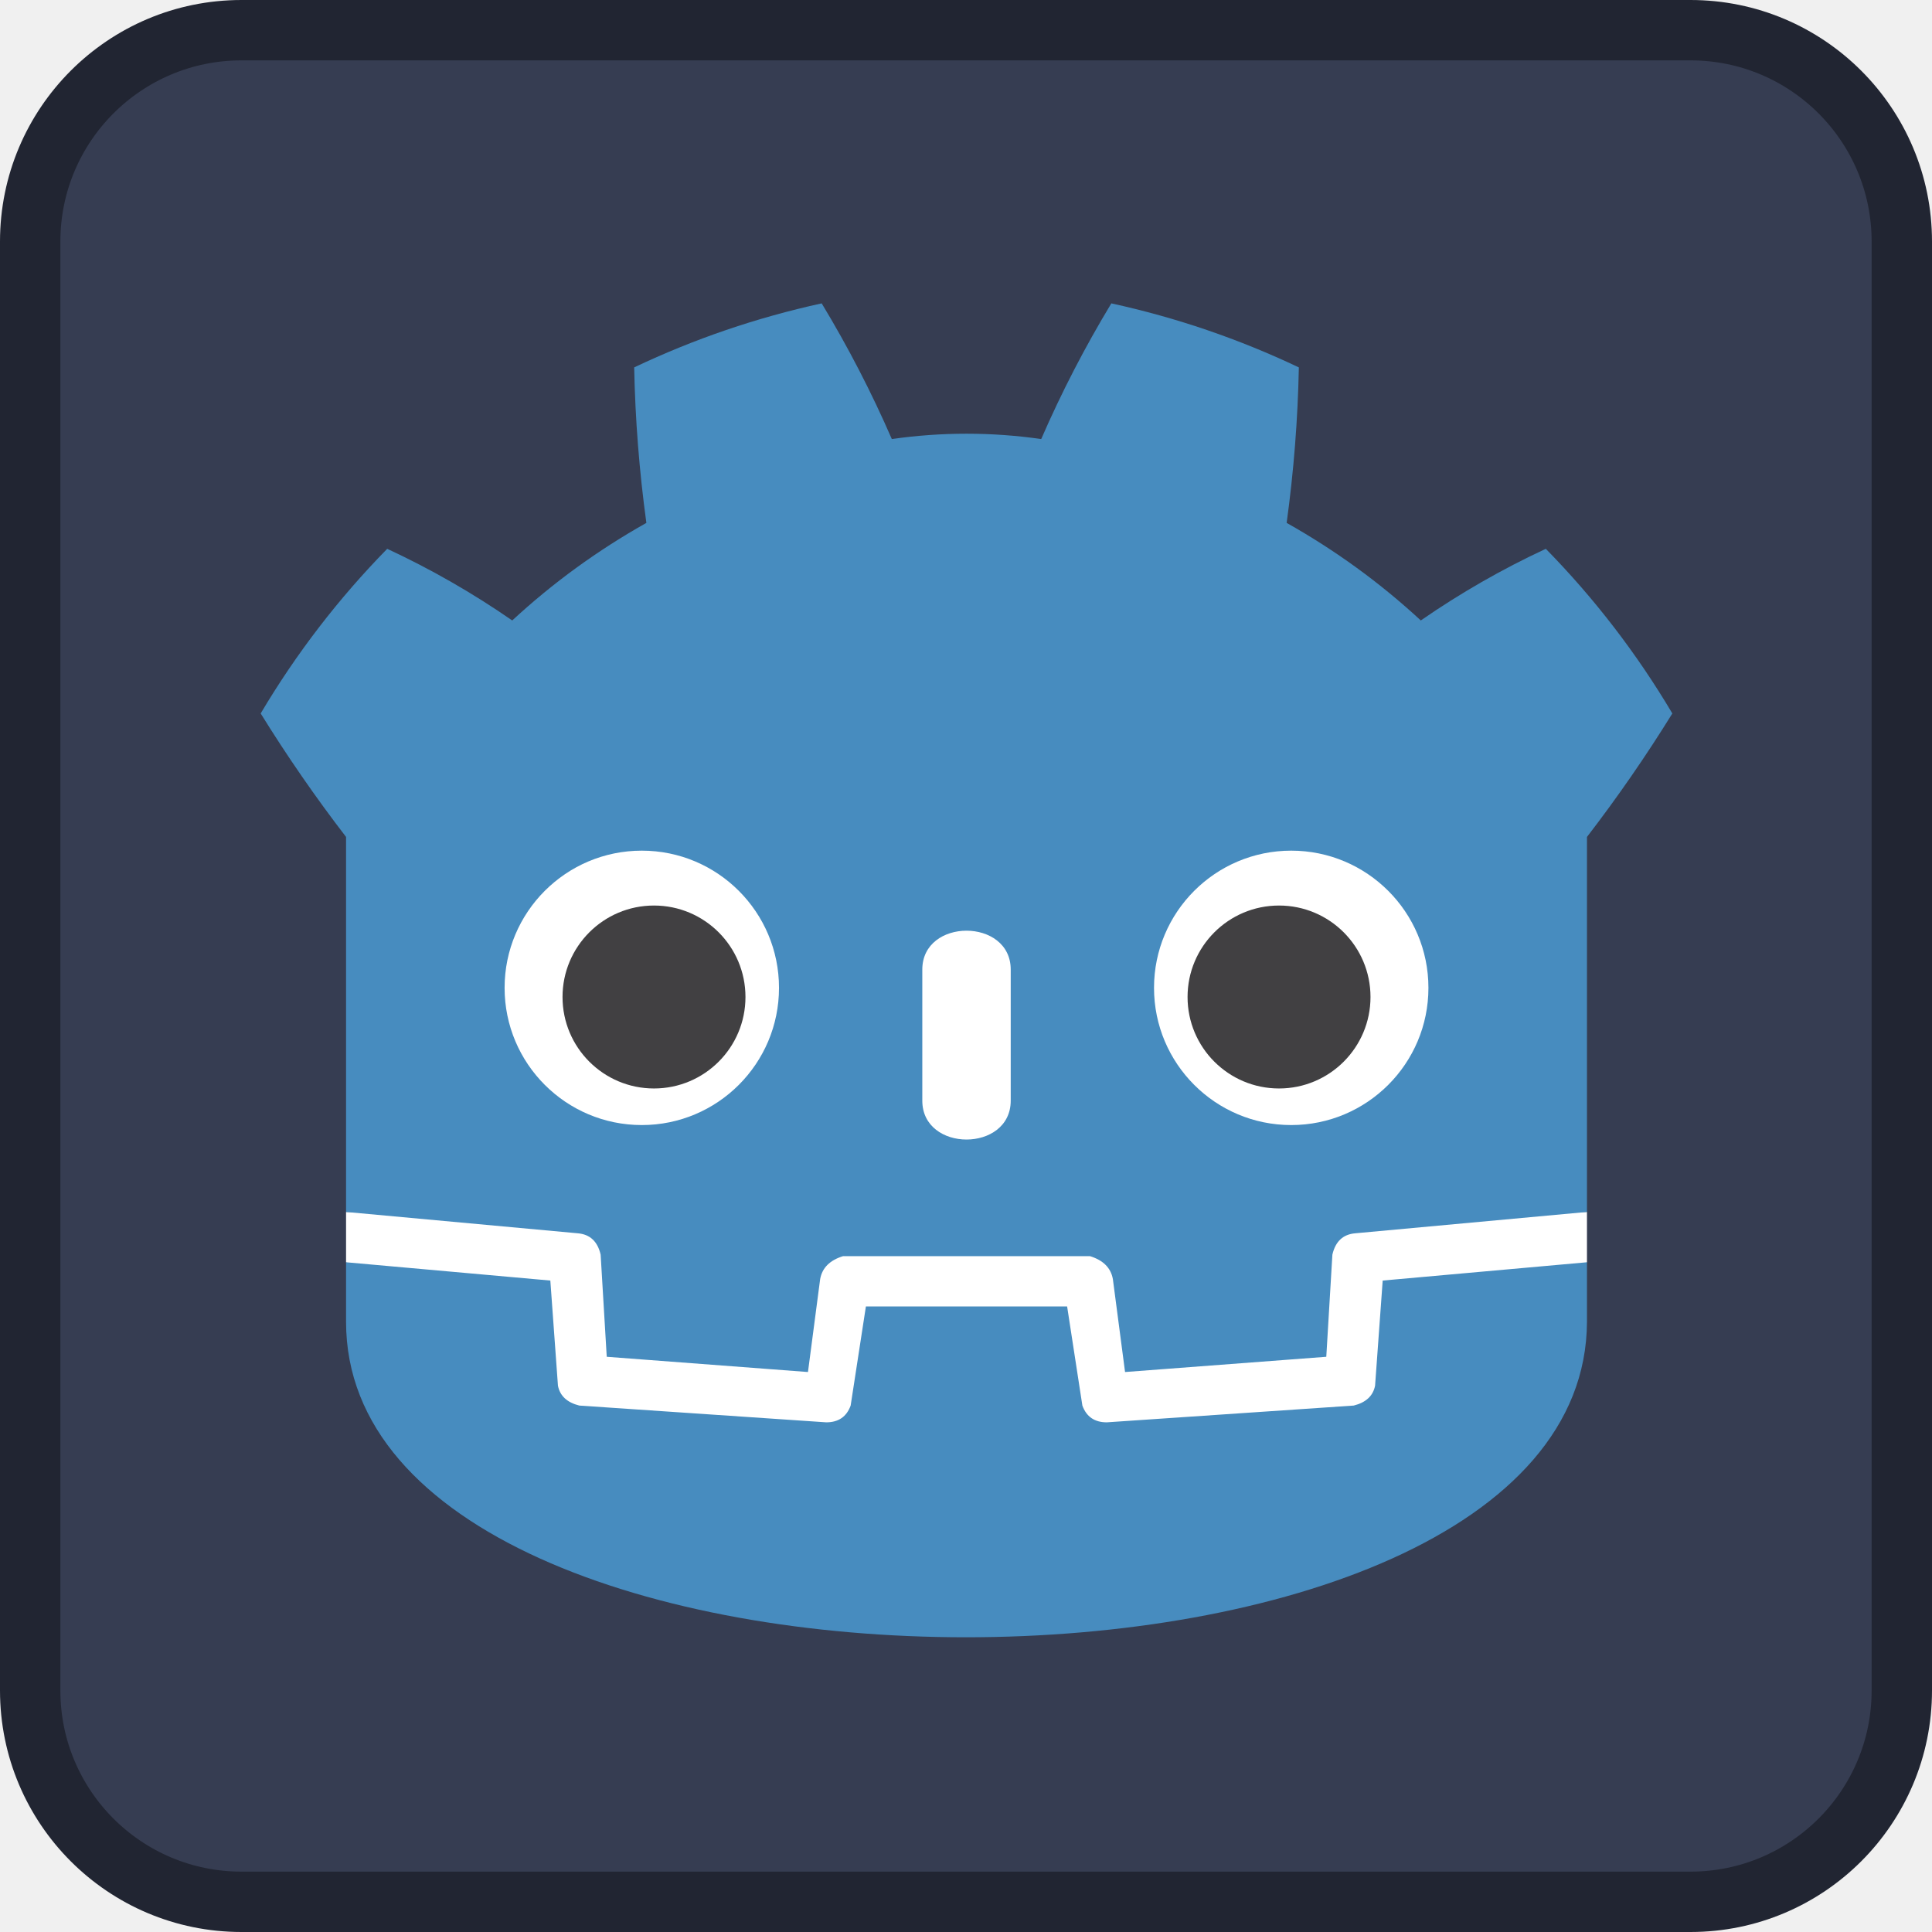
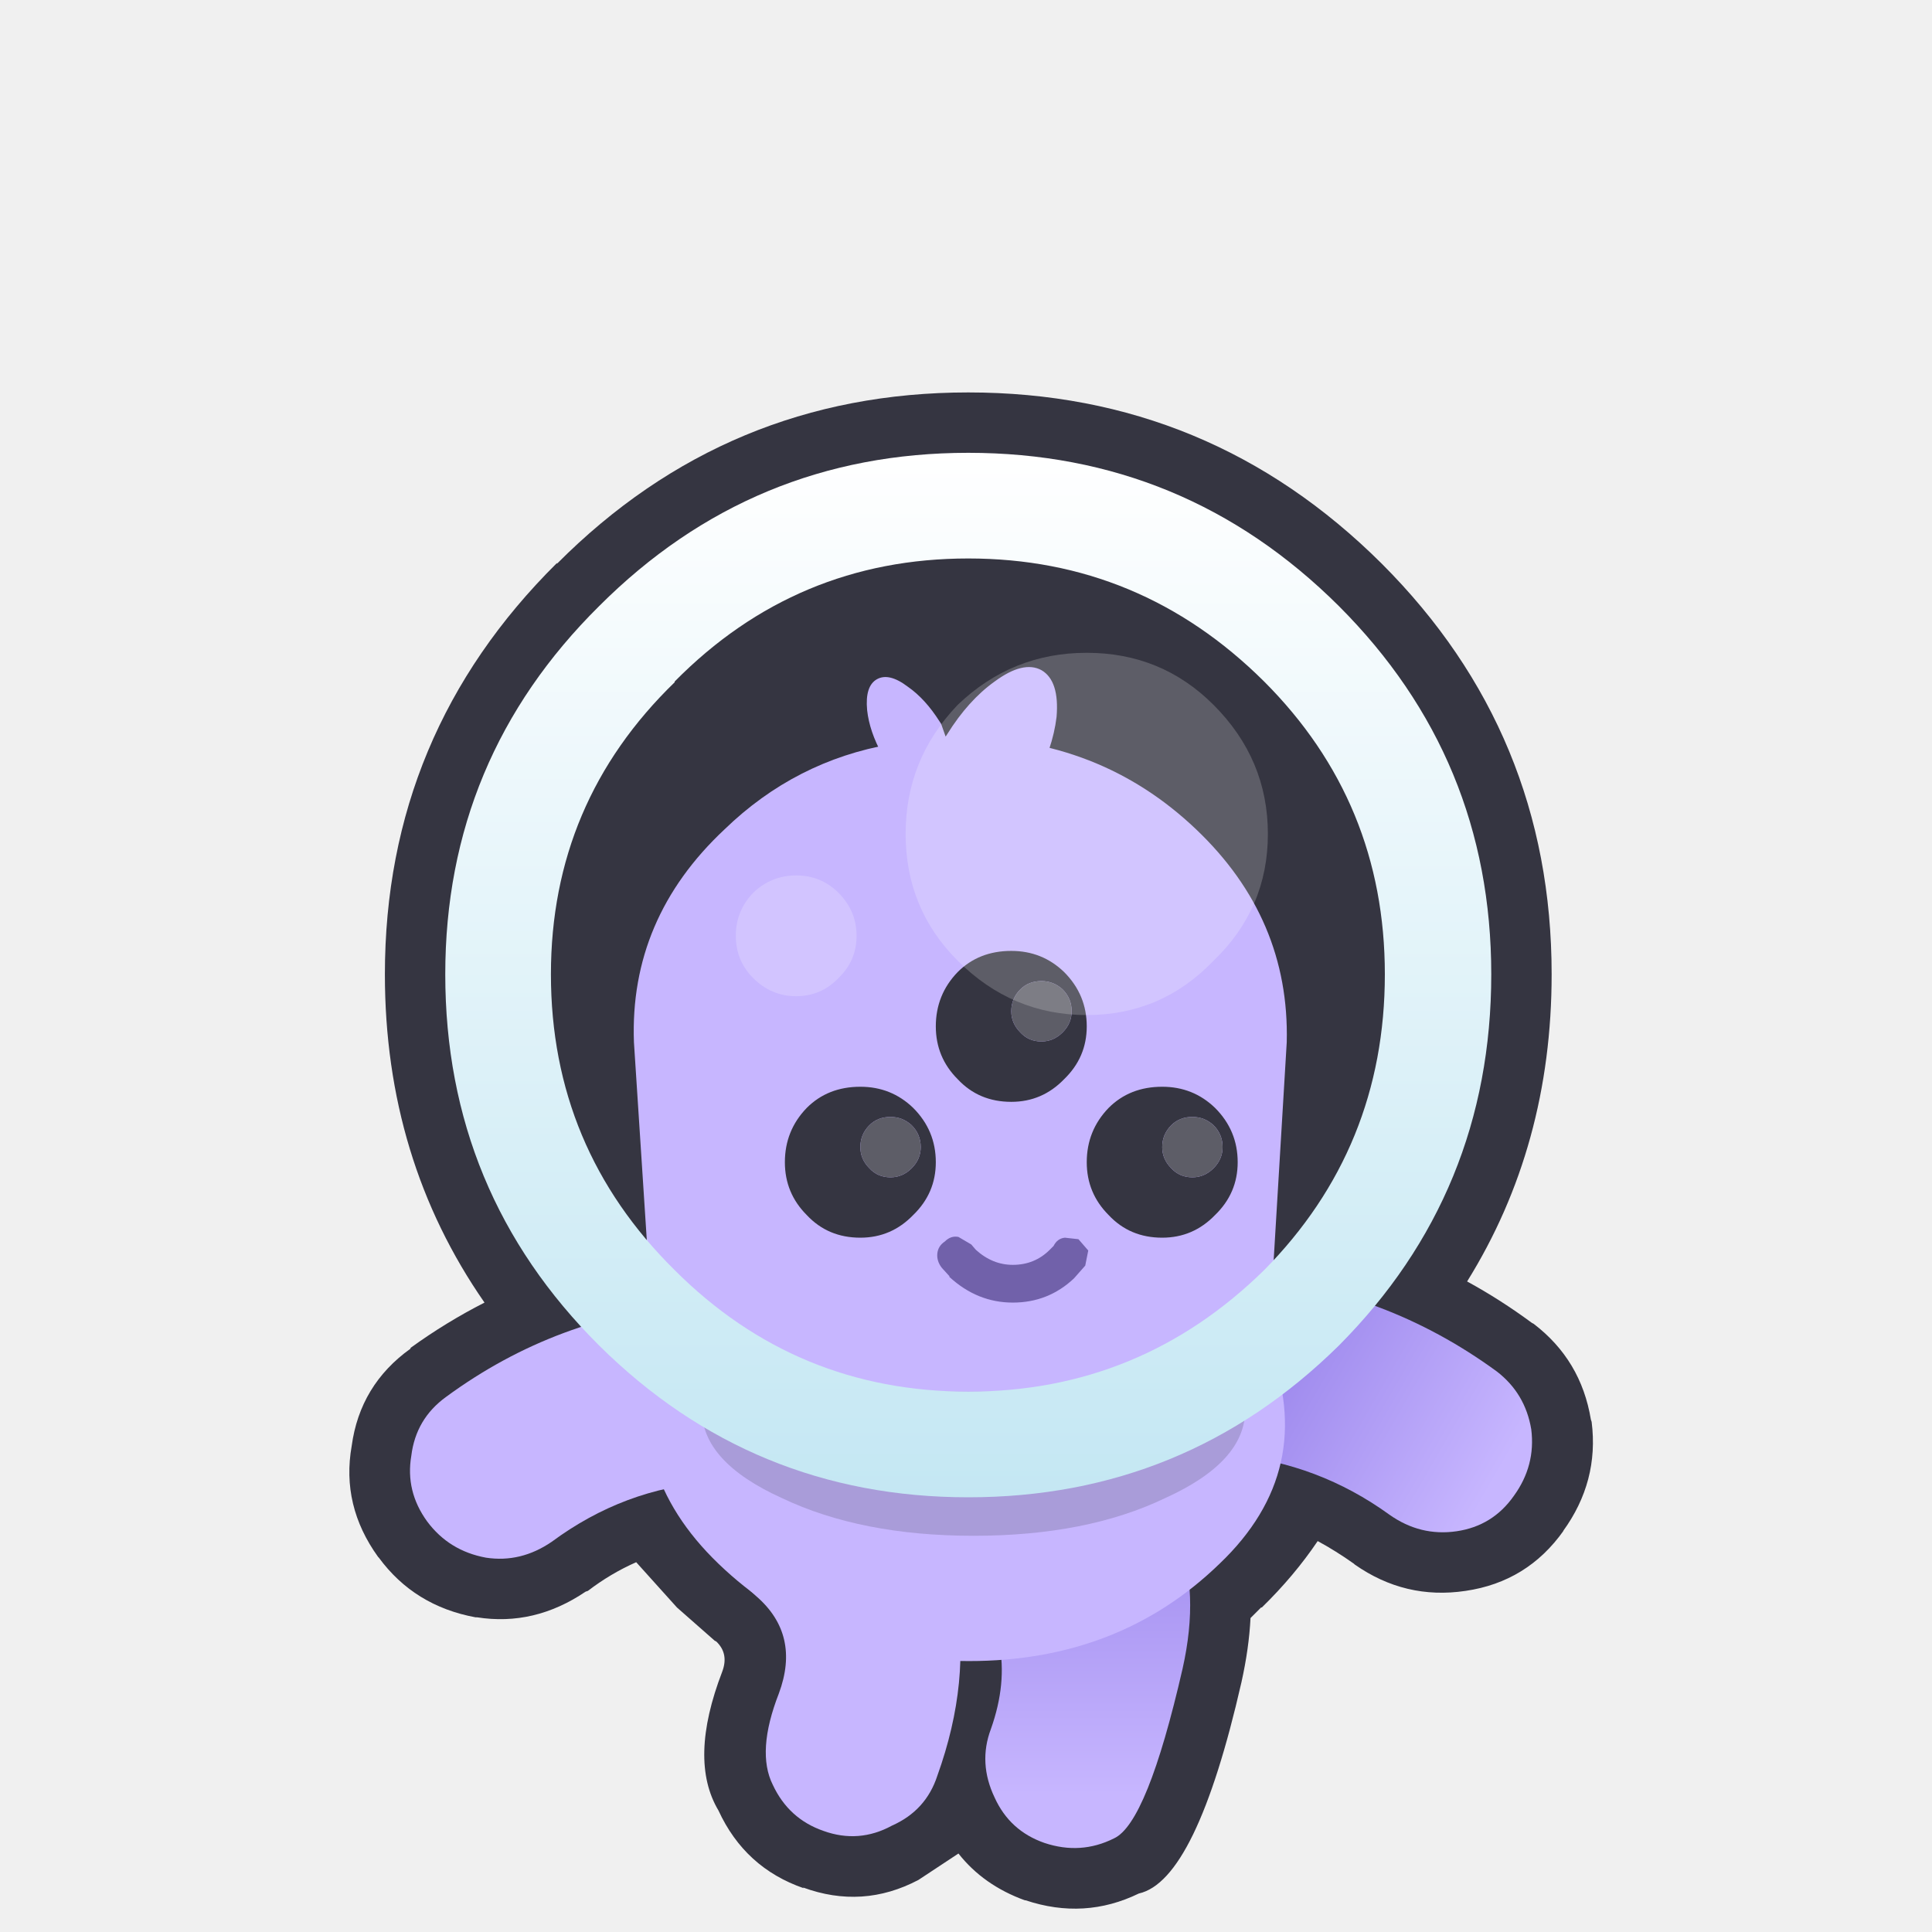
<svg xmlns="http://www.w3.org/2000/svg" width="128" height="128">
-   <rect width="124" height="124" x="2" y="2" fill="#363d52" stroke="#212532" stroke-width="4" rx="14" />
-   <g fill="#fff" transform="translate(12.322 12.322)scale(.101)">
-     <path d="M105 673v33q407 354 814 0v-33z" />
-     <path fill="#478cbf" d="m105 673 152 14q12 1 15 14l4 67 132 10 8-61q2-11 15-15h162q13 4 15 15l8 61 132-10 4-67q3-13 15-14l152-14V427q30-39 56-81-35-59-83-108-43 20-82 47-40-37-88-64 7-51 8-102-59-28-123-42-26 43-46 89-49-7-98 0-20-46-46-89-64 14-123 42 1 51 8 102-48 27-88 64-39-27-82-47-48 49-83 108 26 42 56 81zm0 33v39c0 276 813 276 814 0v-39l-134 12-5 69q-2 10-14 13l-162 11q-12 0-16-11l-10-65H446l-10 65q-4 11-16 11l-162-11q-12-3-14-13l-5-69z" />
-     <path d="M483 600c0 34 58 34 58 0v-86c0-34-58-34-58 0z" />
-     <circle cx="725" cy="526" r="90" />
-     <circle cx="299" cy="526" r="90" />
-   </g>
-   <g fill="#414042" transform="translate(12.322 12.322)scale(.101)">
-     <circle cx="307" cy="532" r="60" />
-     <circle cx="717" cy="532" r="60" />
+   <defs>
+     <linearGradient gradientUnits="userSpaceOnUse" x1="-819.2" x2="819.2" spreadMethod="pad" gradientTransform="matrix(0 -0.01303101 0.01577759 0 69.55 108.25)" id="gradient0">
+       <stop offset="0" stop-color="#C7B6FF" />
+       <stop offset="1" stop-color="#9B86EC" />
+     </linearGradient>
+     <linearGradient gradientUnits="userSpaceOnUse" x1="-819.2" x2="819.2" spreadMethod="pad" gradientTransform="matrix(-0.009124756 -0.005264282 0.006195068 -0.01072693 92.95 91.35)" id="gradient1">
+       <stop offset="0" stop-color="#C7B6FF" />
+       <stop offset="1" stop-color="#9B86EC" />
+     </linearGradient>
+     <linearGradient gradientUnits="userSpaceOnUse" x1="-819.2" x2="819.2" spreadMethod="pad" gradientTransform="matrix(0 0.04229736 -0.04223633 0 64.15 64.6)" id="gradient2">
+       <stop offset="0" stop-color="#FFFFFF" />
+       <stop offset="1" stop-color="#C4E7F3" />
+     </linearGradient>
+   </defs>
+   <g>
+     <path stroke="none" fill="#353541" d="M64.15 26 Q80.15 26 91.55 37.35 102.8 48.6 102.8 64.55 102.8 75.9 97.2 84.9 99.4 86.1 101.5 87.65 L101.6 87.7 Q104.75 90.1 105.4 94.05 L105.45 94.2 Q105.95 98.15 103.55 101.45 L103.6 101.4 Q101.2 104.8 97.1 105.4 93.1 106 89.75 103.65 L89.7 103.6 Q88.5 102.75 87.3 102.1 85.75 104.4 83.6 106.5 L83.55 106.5 82.85 107.2 Q82.75 109.2 82.25 111.45 79.25 124.6 75.45 125.45 71.85 127.2 67.95 125.9 L67.9 125.9 Q65.15 124.9 63.5 122.8 L60.85 124.55 Q57.15 126.5 53.2 125.05 L53.25 125.1 Q49.35 123.75 47.6 119.95 45.6 116.6 47.85 110.75 48.3 109.55 47.45 108.75 L47.35 108.7 44.85 106.5 42.15 103.5 Q40.45 104.25 38.95 105.4 L38.8 105.45 Q35.4 107.75 31.6 107.15 L31.5 107.15 Q27.45 106.4 25.1 103.2 L25.05 103.15 Q22.6 99.75 23.3 95.8 23.85 91.75 27.2 89.35 L27.2 89.3 Q29.55 87.6 32.1 86.3 25.5 76.8 25.5 64.55 25.5 48.6 36.9 37.3 L36.9 37.35 Q48.2 26 64.15 26" />
+     <path stroke="none" fill="#C7B6FF" d="M62.1 117.65 Q61.35 119.95 59.1 120.95 56.9 122.15 54.55 121.3 52.25 120.5 51.2 118.25 50.1 116.05 51.6 112.2 53.05 108.3 50.1 105.75 47.1 103.15 47.3 99.8 47.45 96.4 49.3 94.75 51.05 93.1 53.55 93.2 56 93.35 57.7 95.15 66.65 105 62.1 117.65" />
+     <path stroke="none" fill="url(#gradient0)" d="M78.35 110.55 Q76 120.8 73.8 121.8 71.6 122.9 69.2 122.1 66.9 121.3 65.9 119.1 64.8 116.8 65.65 114.55 67.8 108.5 63.55 103.95 61.9 102.1 62.05 99.65 62.15 97.25 63.95 95.55 65.8 93.9 68.25 94.05 70.65 94.15 72.4 95.9 80.65 100.3 78.35 110.55" />
+     <path stroke="none" fill="#C7B6FF" d="M36.55 102.15 Q34.5 103.55 32.2 103.2 29.75 102.75 28.3 100.8 26.85 98.8 27.25 96.45 27.55 94 29.55 92.55 36.9 87.15 46.05 86.4 48.4 86.1 50.3 87.75 52.2 89.25 52.4 91.75 52.6 94.15 51.05 96.05 49.5 97.9 47.1 98.2 41.35 98.6 36.55 102.15" />
+     <path stroke="none" fill="url(#gradient1)" d="M99.15 90.85 Q101.05 92.3 101.45 94.7 101.75 97.1 100.3 99.1 98.9 101.1 96.5 101.45 94.1 101.8 92.05 100.35 87.35 96.95 81.6 96.4 79.1 96.25 77.6 94.35 75.95 92.45 76.2 90.05 76.45 87.55 78.35 86 80.2 84.4 82.65 84.65 91.75 85.45 99.15 90.85" />
+     <path stroke="none" fill="#353541" d="M91.75 64.55 Q91.75 76.05 83.75 84.15 75.55 92.2 64.15 92.2 52.75 92.2 44.7 84.15 36.5 76.05 36.5 64.55 36.5 53.15 44.7 45.2 L44.7 45.15 Q52.75 37 64.15 37 75.55 37 83.75 45.15 91.75 53.15 91.75 64.55" />
+     <path stroke="none" fill="#C7B6FF" d="M47.6 103.6 Q41.15 97.4 43.3 89.05 L42 69.05 Q41.7 60.85 48 54.95 52.7 50.4 59.05 49.3 L63.6 48.85 Q72.85 48.85 79.25 54.95 85.45 60.85 85.25 69.05 L84.05 89.05 Q87.3 97.4 80.8 103.6 74.15 110.05 64.2 110.05 54.3 110.05 47.6 103.6" />
+     <path stroke="none" fill="#353541" fill-opacity="0.2" d="M82.5 93.4 Q82.5 96.85 77.2 99.25 72 101.75 64.5 101.75 57.05 101.75 51.8 99.25 46.5 96.85 46.5 93.4 L46.7 92.2 82.35 92.2 82.5 93.4" />
+     <path stroke="none" fill="#D2C4FF" d="M56.75 62 Q56.75 63.65 55.55 64.8 54.4 66 52.75 66 51.1 66 49.9 64.8 48.75 63.65 48.75 62 48.75 60.35 49.9 59.15 51.1 58 52.75 58 54.4 58 55.55 59.15 56.75 60.35 56.75 62" />
+     <path stroke="none" fill="url(#gradient2)" d="M88.7 40.15 Q98.8 50.25 98.8 64.55 98.8 79 88.7 89.15 78.5 99.2 64.15 99.2 49.85 99.2 39.7 89.15 29.5 79 29.5 64.55 29.5 50.25 39.7 40.15 49.85 30 64.15 30 78.5 30 88.7 40.15 M91.75 64.55 Q91.75 53.15 83.75 45.15 75.55 37 64.15 37 52.75 37 44.7 45.15 L44.7 45.2 Q36.5 53.15 36.5 64.55 36.5 76.05 44.7 84.15 52.75 92.2 64.15 92.2 75.55 92.2 83.75 84.15 91.75 76.05 91.75 64.55" />
+     <path stroke="none" fill="#C7B6FF" d="M62.35 47.95 L62.65 48.8 62.75 48.65 Q64.15 46.4 65.9 45.15 67.8 43.75 69 44.4 70.2 45.1 70 47.5 69.75 49.6 68.5 51.95 L68.3 52.2 Q67.65 53.4 66.35 53.75 65 54.05 63.8 53.4 62.6 52.7 62.3 51.45 L62.15 50.45 61.55 50.95 59.85 51.2 Q59 50.95 58.55 50.15 L58.45 50 Q57.6 48.45 57.45 47.05 57.3 45.45 58.1 45 58.9 44.55 60.15 45.5 61.3 46.3 62.25 47.8 L62.35 47.95" />
+     <path stroke="none" fill="#353541" d="M81 76 Q81 75.15 80.4 74.55 79.8 74 79 74 78.15 74 77.6 74.55 77 75.15 77 76 77 76.8 77.6 77.4 78.15 78 79 78 79.8 78 80.4 77.4 81 76.8 81 76 M82 77 Q82 79.05 80.5 80.5 79.05 82 77 82 74.85 82 73.45 80.5 72 79.05 72 77 72 74.9 73.45 73.4 74.85 72 77 72 79.05 72 80.5 73.4 82 74.9 82 77 M72 68 Q72 70.05 70.5 71.5 69.05 73 67 73 64.85 73 63.45 71.5 62 70.05 62 68 62 65.9 63.45 64.4 64.85 63 67 63 69.05 63 70.5 64.4 72 65.9 72 68 M71 67 Q71 66.15 70.4 65.55 69.8 65 69 65 68.15 65 67.6 65.55 67 66.15 67 67 67 67.8 67.6 68.4 68.15 69 69 69 69.8 69 70.4 68.4 71 67.8 71 67 M61 76 Q61 75.15 60.4 74.55 59.8 74 59 74 58.15 74 57.6 74.55 57 75.15 57 76 57 76.8 57.6 77.4 58.15 78 59 78 59.8 78 60.4 77.4 61 76.8 61 76 M62 77 Q62 79.05 60.5 80.5 59.05 82 57 82 54.85 82 53.45 80.5 52 79.05 52 77 52 74.9 53.45 73.4 54.85 72 57 72 59.05 72 60.5 73.4 62 74.9 62 77" />
+     <path stroke="none" fill="#5D5D67" d="M81 76 Q81 76.8 80.4 77.4 79.8 78 79 78 78.15 78 77.6 77.4 77 76.8 77 76 77 75.15 77.6 74.55 78.15 74 79 74 79.8 74 80.4 74.55 81 75.15 81 76 M71 67 Q71 67.8 70.4 68.4 69.8 69 69 69 68.15 69 67.6 68.4 67 67.8 67 67 67 66.15 67.6 65.55 68.15 65 69 65 69.8 65 70.4 65.55 71 66.15 71 67 M61 76 Q61 76.8 60.4 77.4 59.8 78 59 78 58.15 78 57.6 77.4 57 76.8 57 76 57 75.15 57.6 74.55 58.15 74 59 74 59.8 74 60.4 74.55 61 75.15 61 76" />
+     <path stroke="none" fill="#7161AA" d="M71.15 84.7 Q69.45 86.3 67.1 86.3 64.75 86.3 62.9 84.6 L62.9 84.55 62.4 84 Q62.05 83.55 62.1 83.05 62.15 82.55 62.6 82.25 63 81.85 63.5 81.95 L64.35 82.45 64.65 82.8 Q65.75 83.8 67.1 83.8 68.55 83.8 69.55 82.8 L69.65 82.7 69.8 82.55 Q70.05 82.05 70.55 82 L71.45 82.1 72.1 82.85 71.9 83.85 71.15 84.7" />
+     <path stroke="none" fill="#FFFFFF" fill-opacity="0.2" d="M84 55.25 Q84 60.2 80.4 63.65 76.95 67.25 72 67.25 67.05 67.25 63.45 63.65 60 60.2 60 55.25 60 50.3 63.45 46.7 67.05 43.25 72 43.25 76.95 43.25 80.4 46.7 84 50.3 84 55.25" />
  </g>
</svg>
